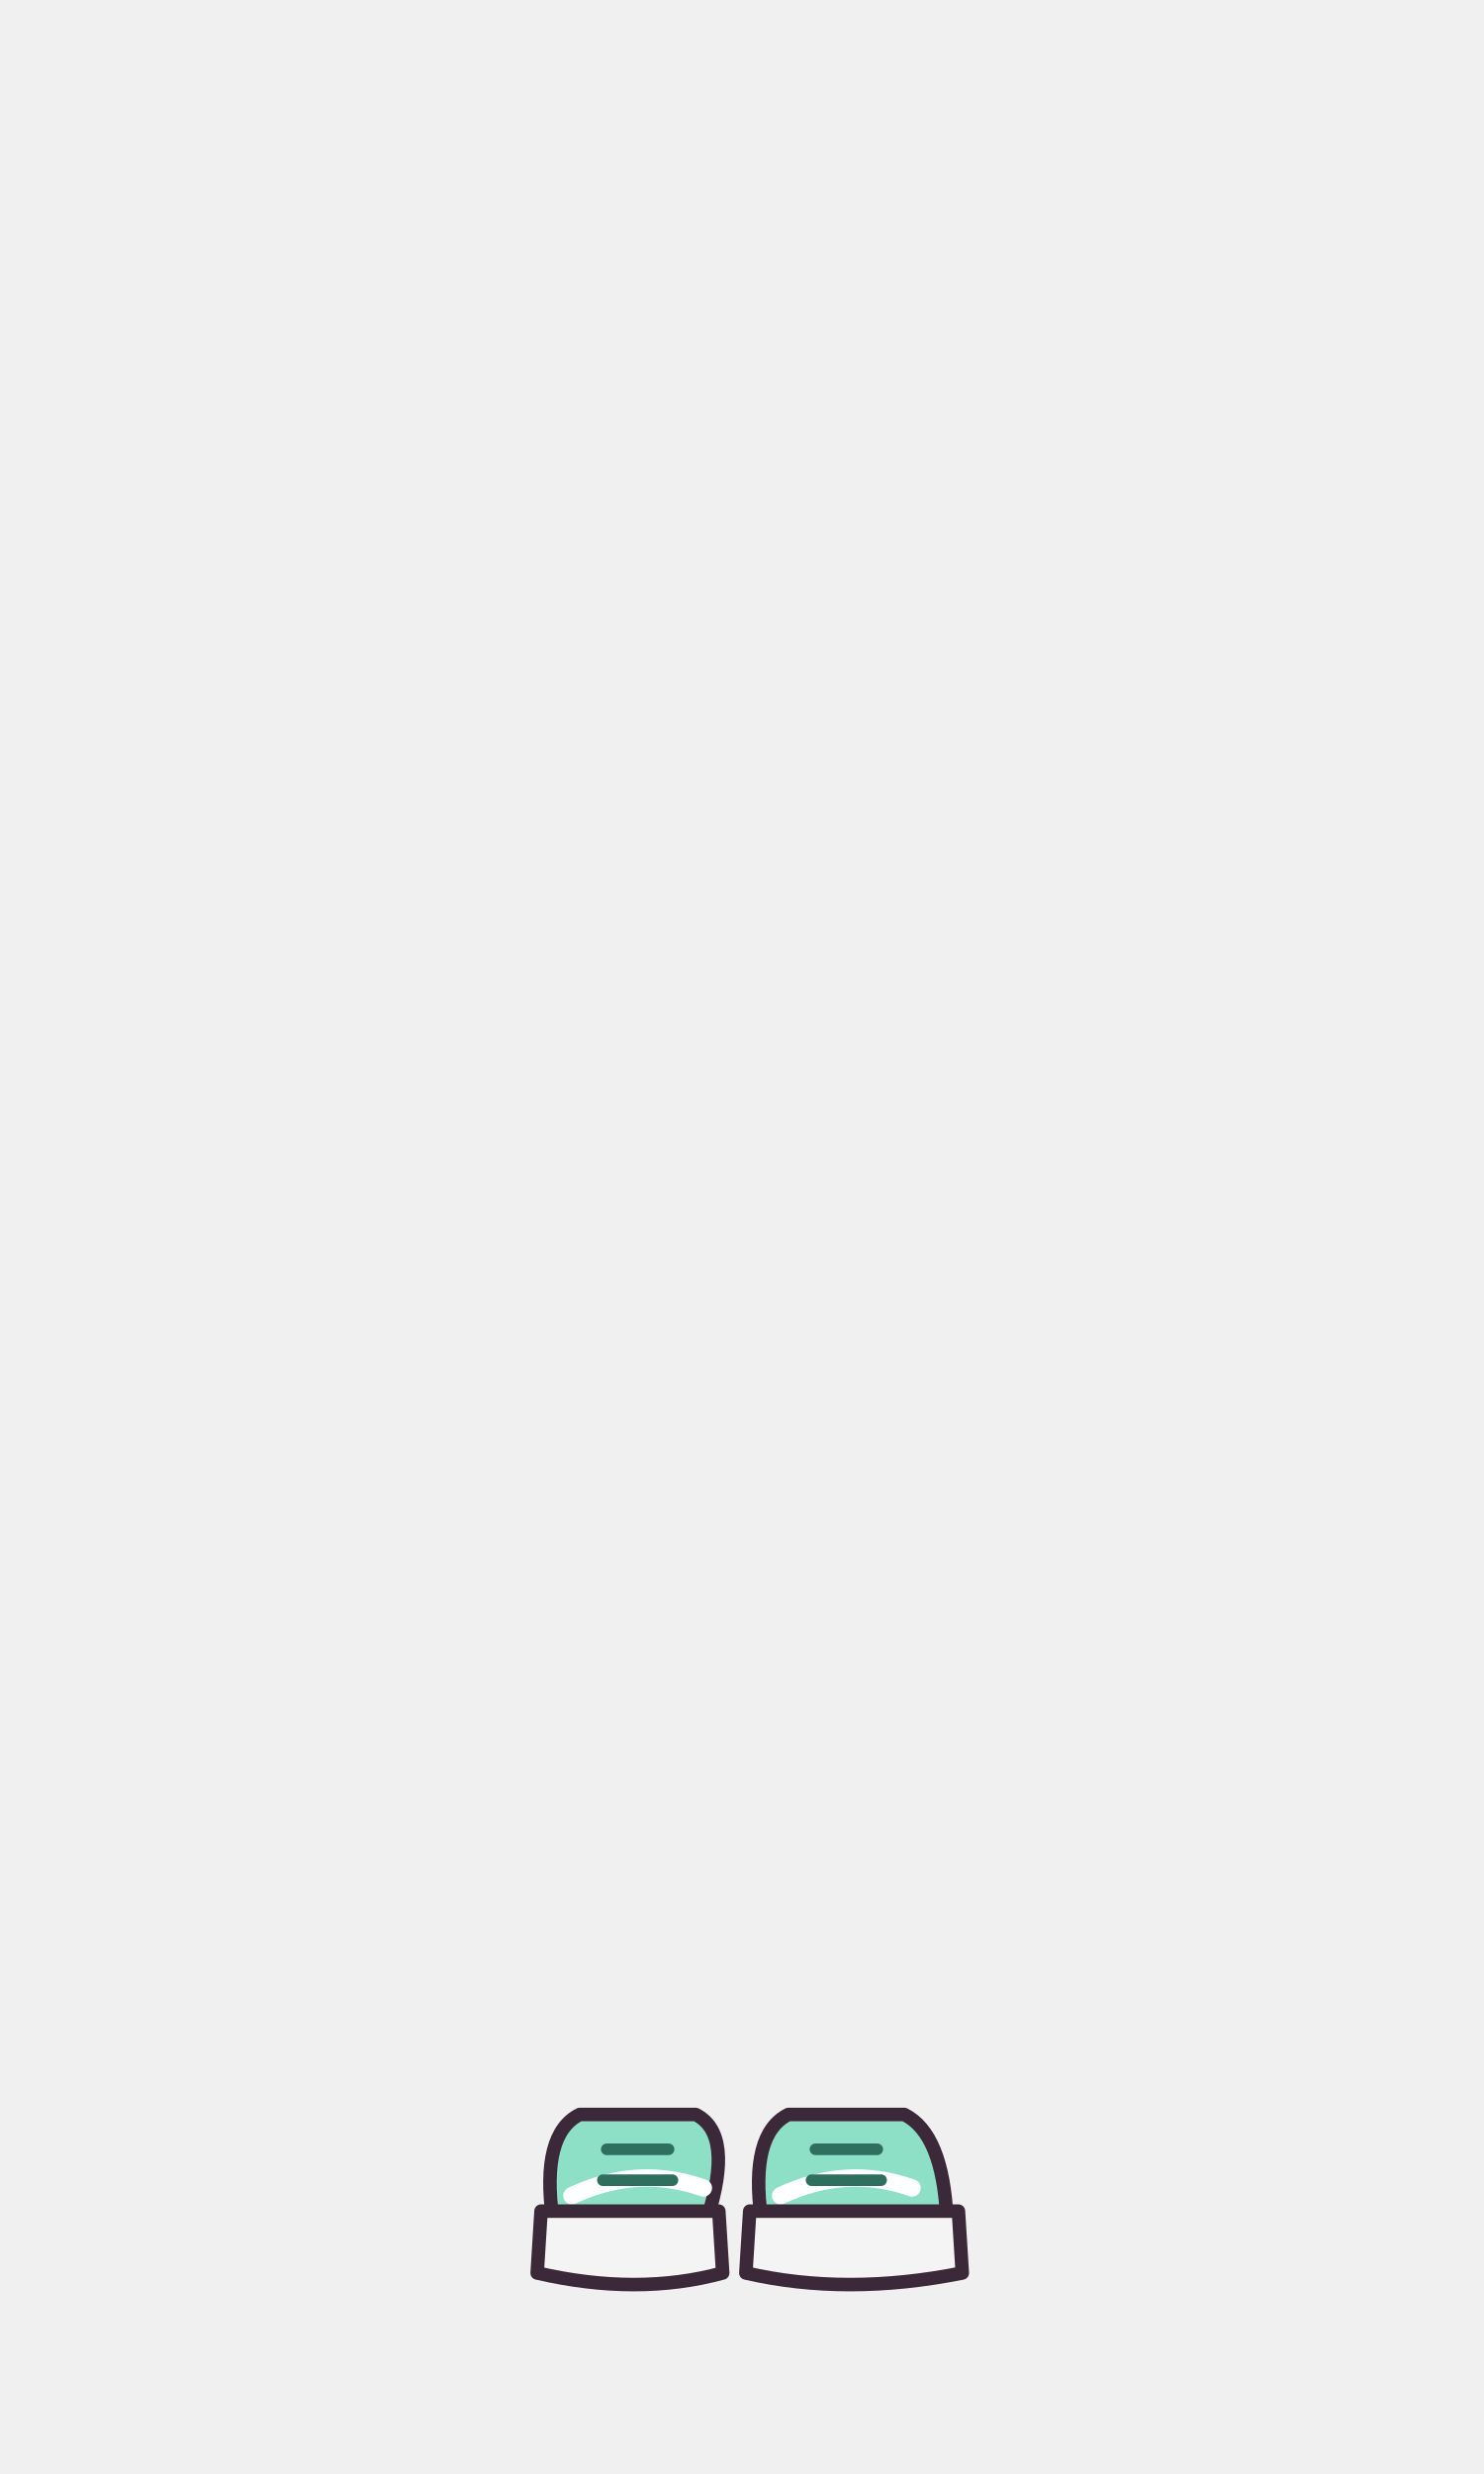
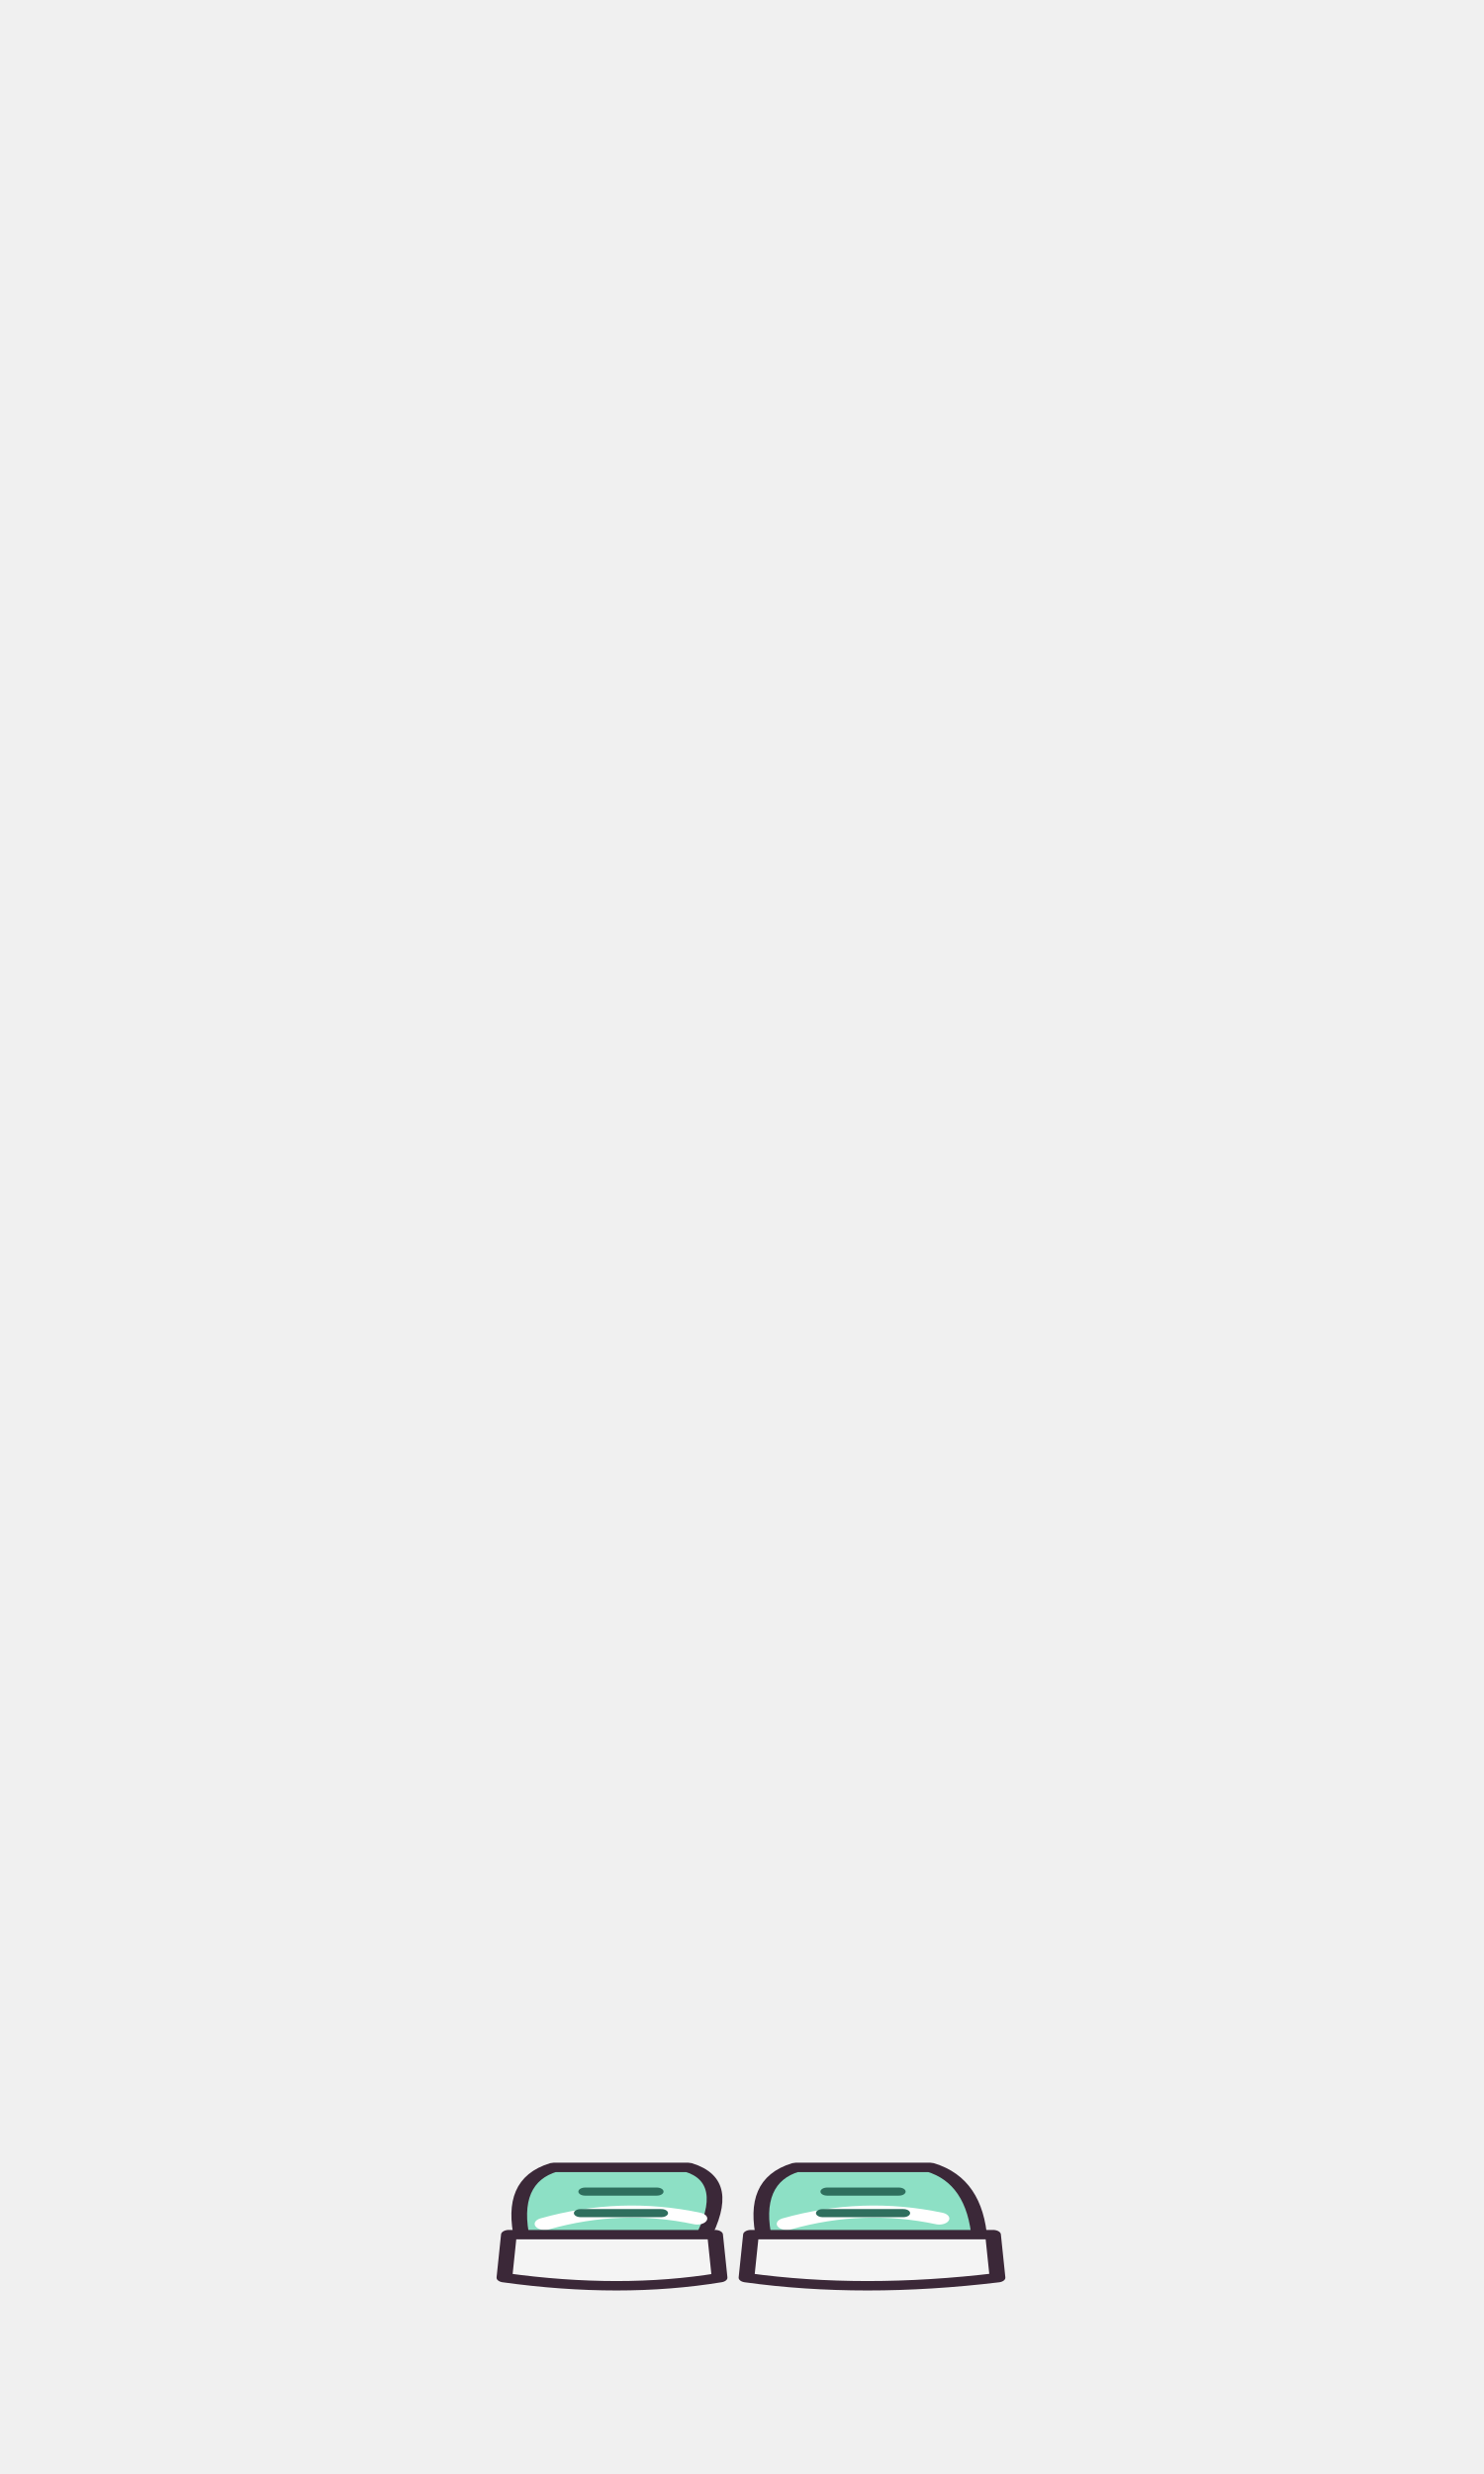
<svg xmlns="http://www.w3.org/2000/svg" width="768" height="1280" viewBox="0 0 768 1280">
-   <g stroke-linejoin="round" stroke-linecap="round">
-     <path d="M286 1148 Q280 1104 300 1094 L360 1094 Q380 1104 366 1148 Z" fill="#8de0c5" stroke="#3b2838" stroke-width="7" />
-     <path d="M296 1136 Q330 1120 364 1132" fill="none" stroke="#ffffff" stroke-width="9" />
-     <path d="M280 1144 L372 1144 L374 1176 Q330 1188 278 1176 Z" fill="#f4f4f4" stroke="#3b2838" stroke-width="7" />
-     <path d="M314 1112 L346 1112" fill="none" stroke="#2f6f5e" stroke-width="6" />
-     <path d="M312 1128 L348 1128" fill="none" stroke="#2f6f5e" stroke-width="6" />
-     <path d="M394 1148 Q388 1104 408 1094 L468 1094 Q488 1104 490 1148 Z" fill="#8de0c5" stroke="#3b2838" stroke-width="7" />
-     <path d="M404 1136 Q438 1120 472 1132" fill="none" stroke="#ffffff" stroke-width="9" />
-     <path d="M388 1144 L496 1144 L498 1176 Q438 1188 386 1176 Z" fill="#f4f4f4" stroke="#3b2838" stroke-width="7" />
-     <path d="M422 1112 L454 1112" fill="none" stroke="#2f6f5e" stroke-width="6" />
-     <path d="M420 1128 L456 1128" fill="none" stroke="#2f6f5e" stroke-width="6" />
+   <g transform="translate(384 1184) scale(1.16) translate(-384 -1184) translate(384 1184) scale(1.0 0.6) translate(-384 -1184)">
+     <g stroke-linejoin="round" stroke-linecap="round">
+       <path d="M286 1148 Q280 1104 300 1094 L360 1094 Q380 1104 366 1148 Z" fill="#8de0c5" stroke="#3b2838" stroke-width="7" />
+       <path d="M296 1136 Q330 1120 364 1132" fill="none" stroke="#ffffff" stroke-width="9" />
+       <path d="M280 1144 L372 1144 L374 1176 Q330 1188 278 1176 Z" fill="#f4f4f4" stroke="#3b2838" stroke-width="7" />
+       <path d="M314 1112 L346 1112" fill="none" stroke="#2f6f5e" stroke-width="6" />
+       <path d="M312 1128 L348 1128" fill="none" stroke="#2f6f5e" stroke-width="6" />
+       <path d="M394 1148 Q388 1104 408 1094 L468 1094 Q488 1104 490 1148 Z" fill="#8de0c5" stroke="#3b2838" stroke-width="7" />
+       <path d="M404 1136 Q438 1120 472 1132" fill="none" stroke="#ffffff" stroke-width="9" />
+       <path d="M388 1144 L496 1144 L498 1176 Q438 1188 386 1176 Z" fill="#f4f4f4" stroke="#3b2838" stroke-width="7" />
+       <path d="M422 1112 L454 1112" fill="none" stroke="#2f6f5e" stroke-width="6" />
+       <path d="M420 1128 L456 1128" fill="none" stroke="#2f6f5e" stroke-width="6" />
+     </g>
  </g>
</svg>
